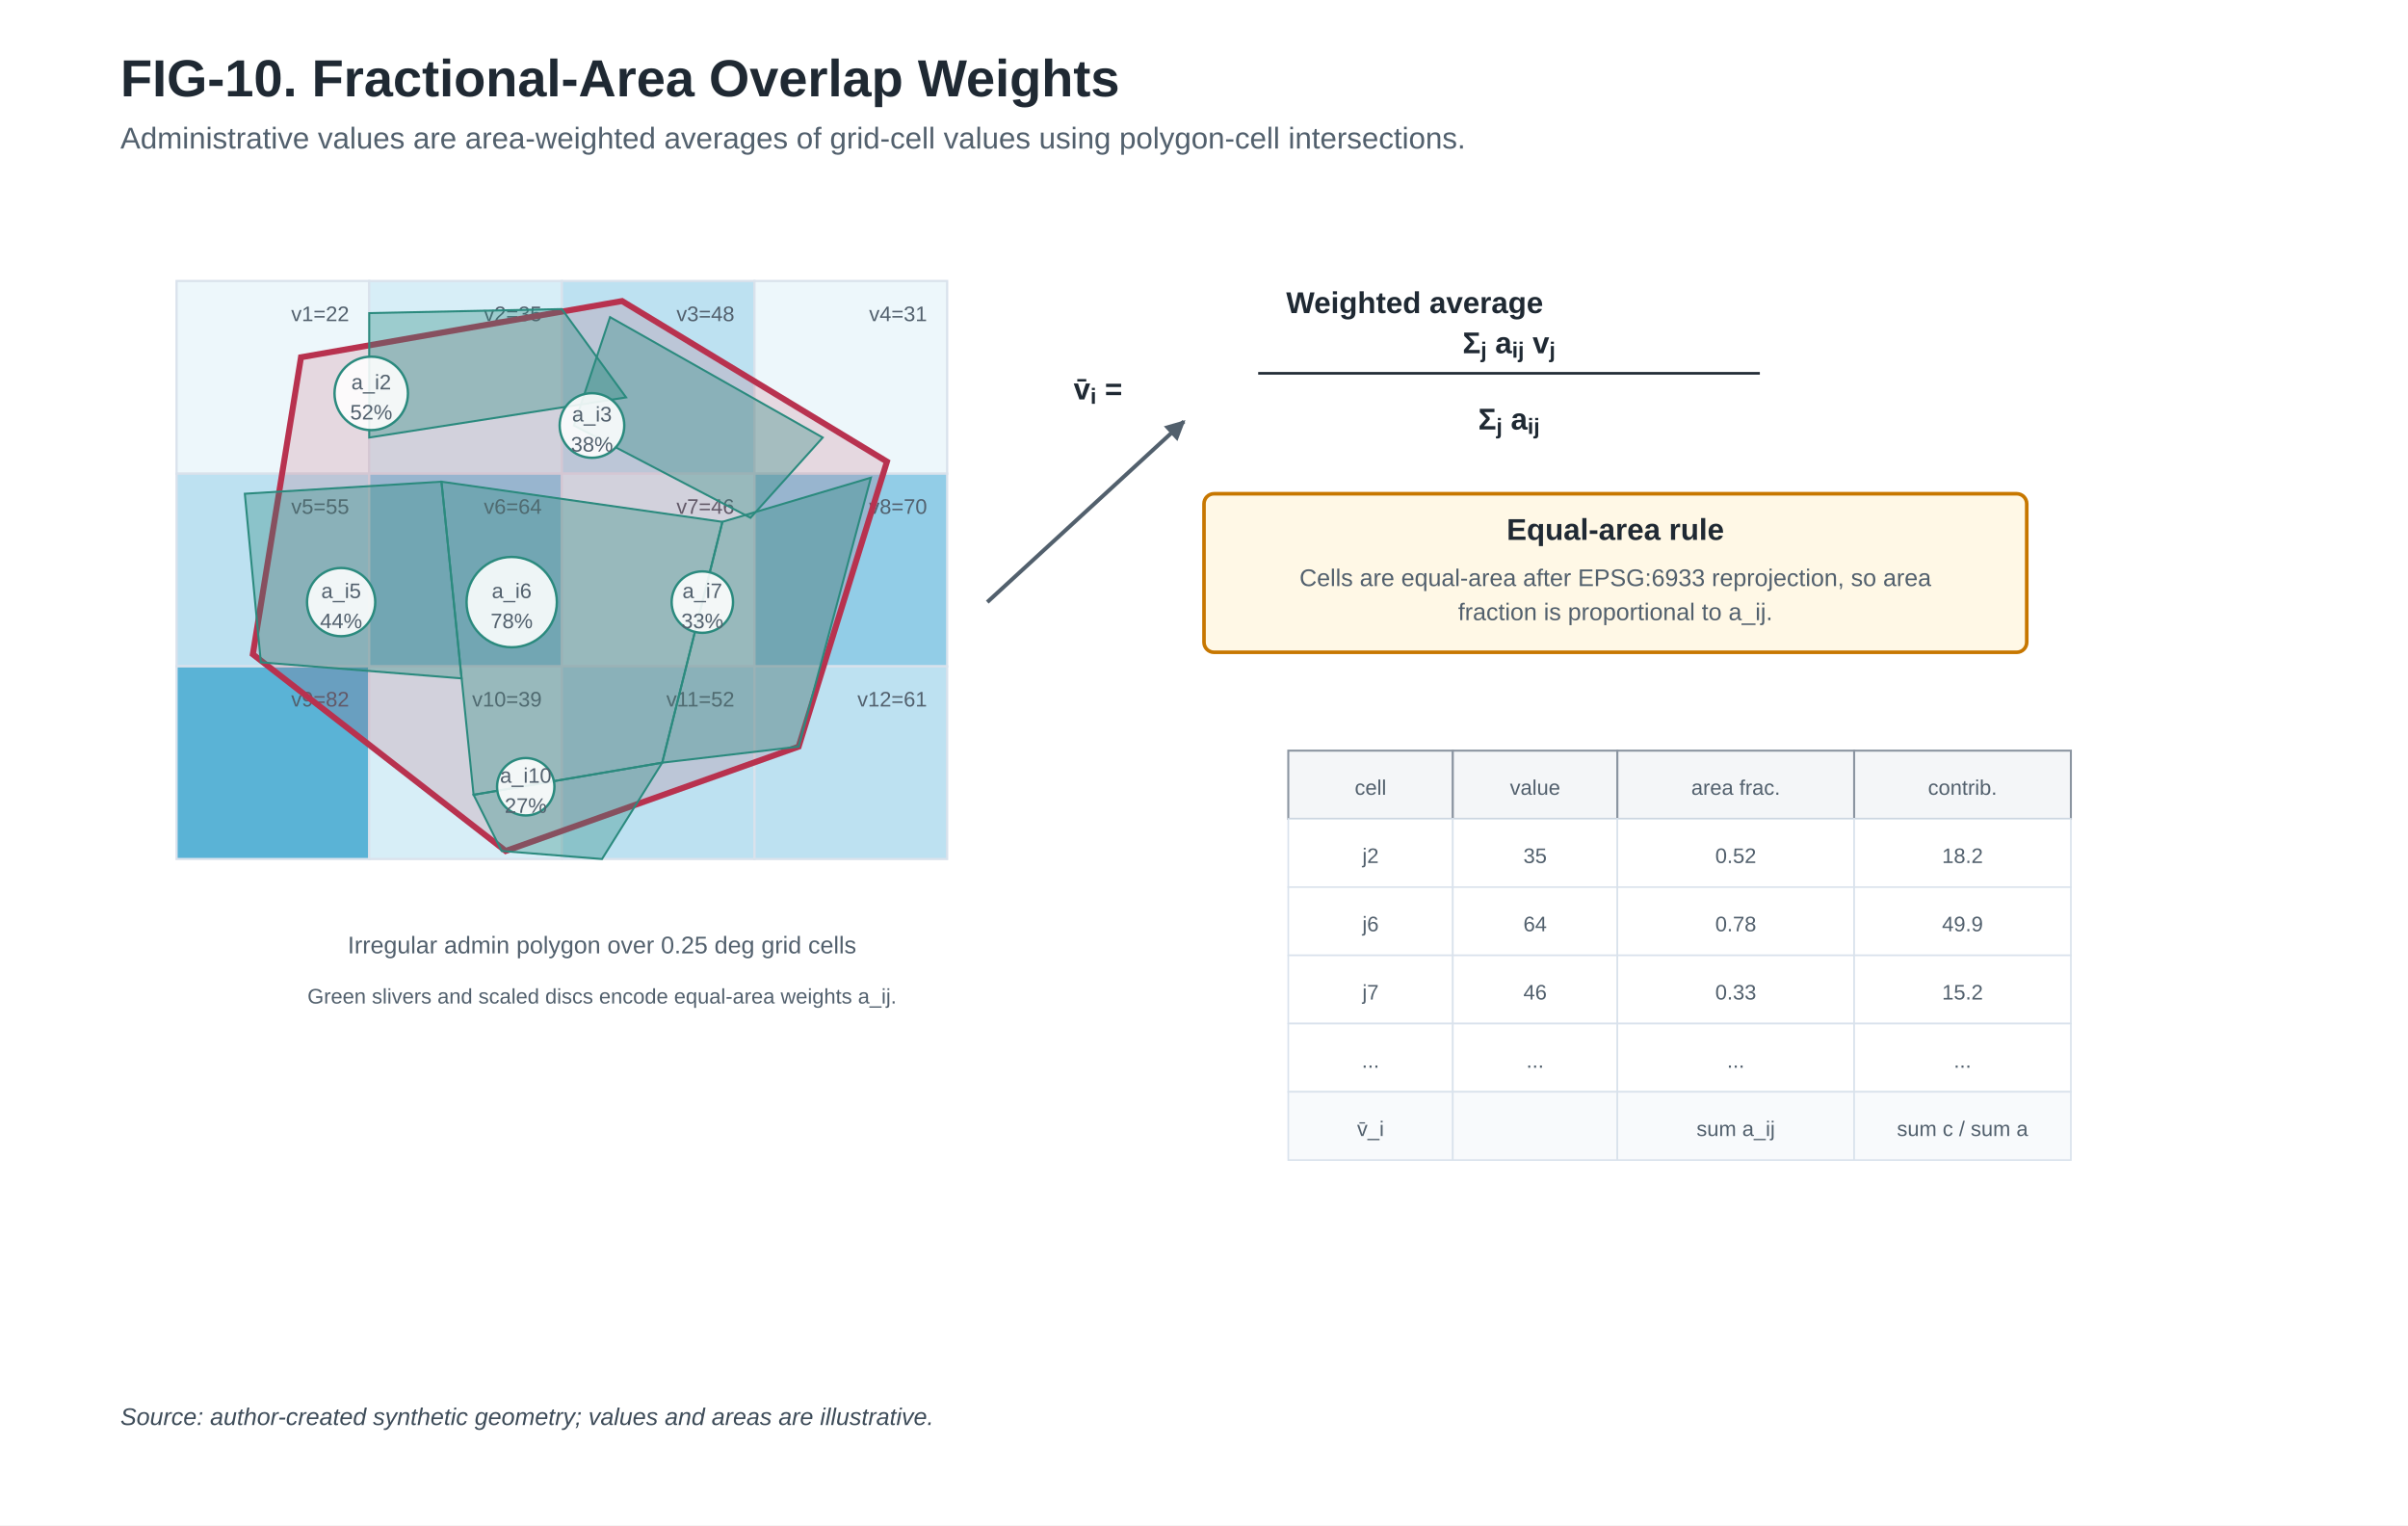
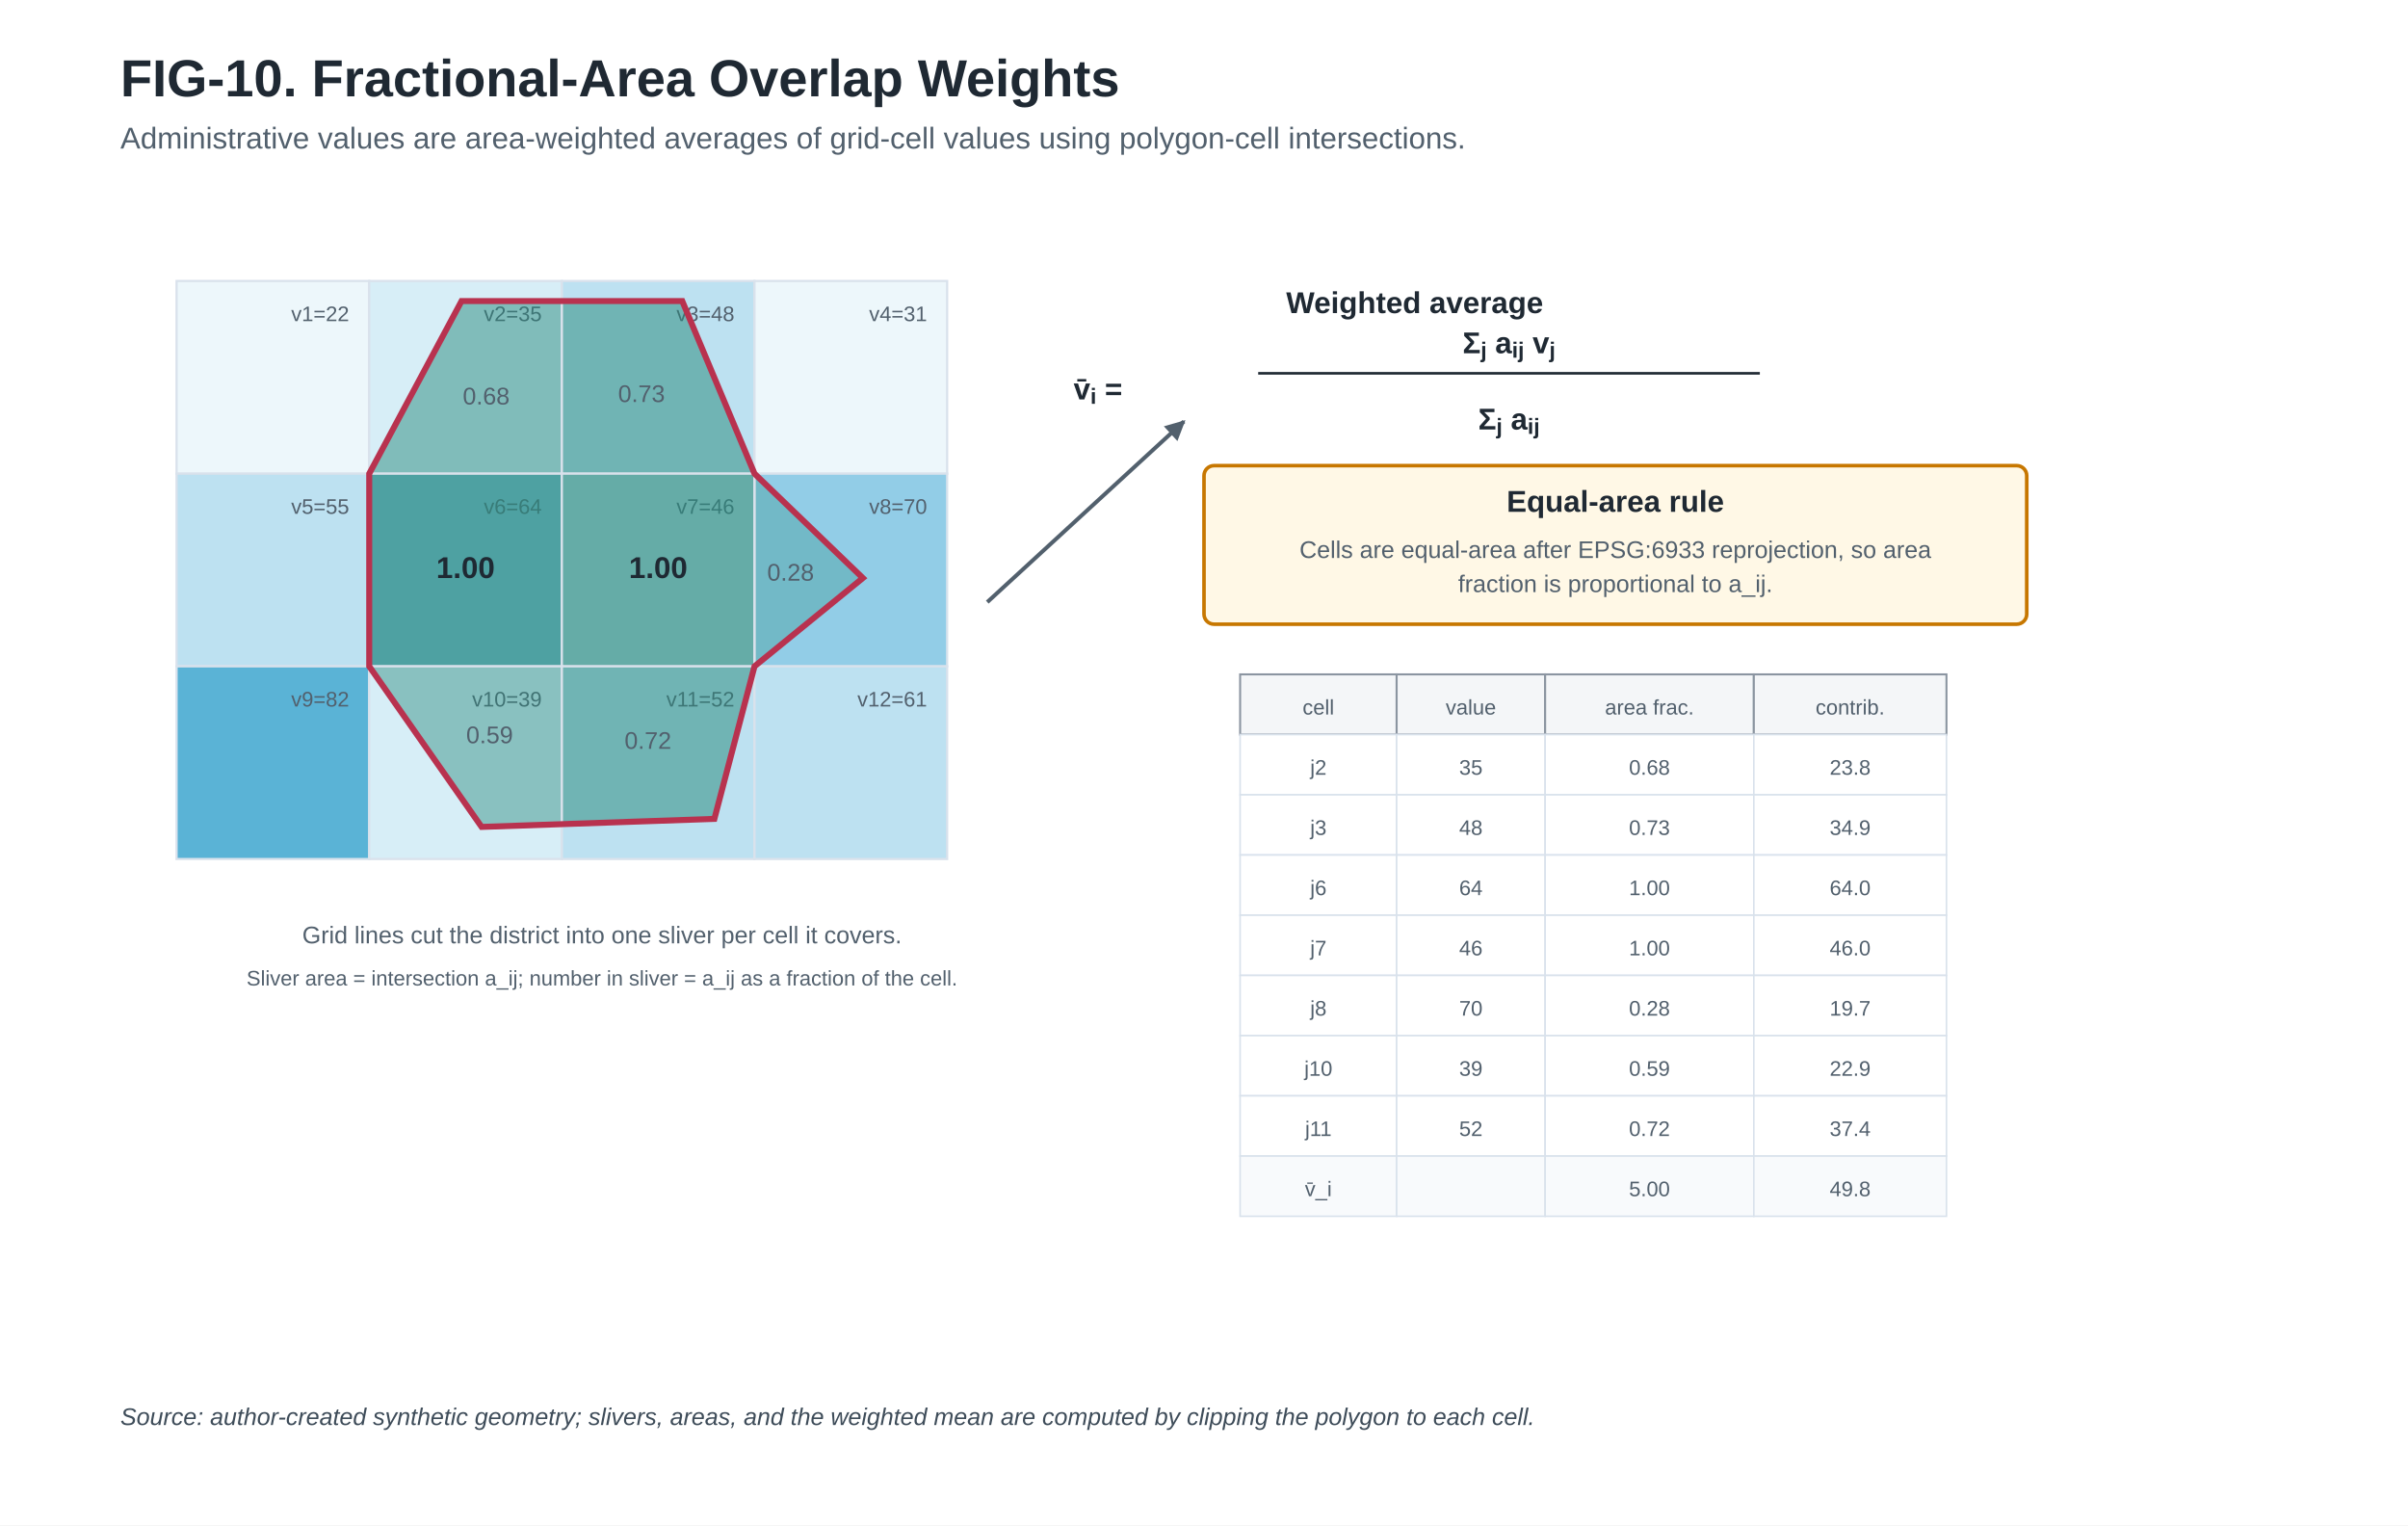
<svg xmlns="http://www.w3.org/2000/svg" width="1200" height="760" viewBox="0 0 1200 760" role="img" aria-labelledby="title desc">
  <style>
text { font-family: Arial, Helvetica, sans-serif; fill: #1f2933; }
.title { font-size: 26px; font-weight: 700; }
.subtitle { font-size: 15px; fill: #52606d; }
.label { font-size: 15px; font-weight: 700; }
.small { font-size: 12px; fill: #52606d; }
.tiny { font-size: 10.5px; fill: #52606d; }
.note { font-size: 12px; fill: #3e4c59; font-style: italic; }
.axis { stroke: #52606d; stroke-width: 1.2; }
.gridline { stroke: #d9e2ec; stroke-width: 1; }
.arrow { stroke: #52606d; stroke-width: 2.0; fill: none; marker-end: url(#arrow); }
</style>
  <defs>
    <marker id="arrow" viewBox="0 0 12 12" refX="10" refY="6" markerWidth="12" markerHeight="12" markerUnits="userSpaceOnUse" orient="auto-start-reverse">
      <path d="M 1 1 L 11 6 L 1 11 z" fill="#52606d" />
    </marker>
  </defs>
  <rect width="1200" height="760" fill="white" />
  <text x="60.0" y="48.0" class="title" text-anchor="start">FIG-10. Fractional-Area Overlap Weights</text>
  <text x="60.0" y="74.0" class="subtitle" text-anchor="start">Administrative values are area-weighted averages of grid-cell values using polygon-cell intersections.</text>
  <rect x="88" y="140" width="96" height="96" rx="0" fill="#edf7fb" stroke="#d9e2ec" stroke-width="1.1" />
  <text x="174.0" y="160.0" class="tiny" text-anchor="end">v1=22</text>
  <rect x="184" y="140" width="96" height="96" rx="0" fill="#d7eef7" stroke="#d9e2ec" stroke-width="1.1" />
  <text x="270.0" y="160.0" class="tiny" text-anchor="end">v2=35</text>
  <rect x="280" y="140" width="96" height="96" rx="0" fill="#bde1f1" stroke="#d9e2ec" stroke-width="1.1" />
  <text x="366.0" y="160.0" class="tiny" text-anchor="end">v3=48</text>
  <rect x="376" y="140" width="96" height="96" rx="0" fill="#edf7fb" stroke="#d9e2ec" stroke-width="1.1" />
  <text x="462.0" y="160.0" class="tiny" text-anchor="end">v4=31</text>
  <rect x="88" y="236" width="96" height="96" rx="0" fill="#bde1f1" stroke="#d9e2ec" stroke-width="1.1" />
  <text x="174.0" y="256.0" class="tiny" text-anchor="end">v5=55</text>
  <rect x="184" y="236" width="96" height="96" rx="0" fill="#92cde7" stroke="#d9e2ec" stroke-width="1.1" />
  <text x="270.0" y="256.0" class="tiny" text-anchor="end">v6=64</text>
  <rect x="280" y="236" width="96" height="96" rx="0" fill="#d7eef7" stroke="#d9e2ec" stroke-width="1.1" />
  <text x="366.0" y="256.0" class="tiny" text-anchor="end">v7=46</text>
  <rect x="376" y="236" width="96" height="96" rx="0" fill="#92cde7" stroke="#d9e2ec" stroke-width="1.1" />
  <text x="462.0" y="256.0" class="tiny" text-anchor="end">v8=70</text>
  <rect x="88" y="332" width="96" height="96" rx="0" fill="#5ab3d6" stroke="#d9e2ec" stroke-width="1.1" />
  <text x="174.0" y="352.0" class="tiny" text-anchor="end">v9=82</text>
  <rect x="184" y="332" width="96" height="96" rx="0" fill="#d7eef7" stroke="#d9e2ec" stroke-width="1.1" />
  <text x="270.0" y="352.0" class="tiny" text-anchor="end">v10=39</text>
  <rect x="280" y="332" width="96" height="96" rx="0" fill="#bde1f1" stroke="#d9e2ec" stroke-width="1.1" />
  <text x="366.0" y="352.0" class="tiny" text-anchor="end">v11=52</text>
  <rect x="376" y="332" width="96" height="96" rx="0" fill="#bde1f1" stroke="#d9e2ec" stroke-width="1.1" />
  <text x="462.0" y="352.0" class="tiny" text-anchor="end">v12=61</text>
-   <polygon points="150,178 310,150 442,230 398,372 252,424 126,326" fill="#b8324f" fill-opacity="0.16" stroke="#b8324f" stroke-width="3" />
-   <polygon points="184,156 280,154 312,198 184,218" fill="#2b8a7e" fill-opacity="0.34" stroke="#2b8a7e" stroke-width="1.0" />
-   <polygon points="304,158 410,218 374,258 286,212" fill="#2b8a7e" fill-opacity="0.34" stroke="#2b8a7e" stroke-width="1.0" />
-   <polygon points="122,246 220,240 230,338 130,330" fill="#2b8a7e" fill-opacity="0.34" stroke="#2b8a7e" stroke-width="1.0" />
-   <polygon points="220,240 360,260 330,380 236,396" fill="#2b8a7e" fill-opacity="0.34" stroke="#2b8a7e" stroke-width="1.0" />
-   <polygon points="360,260 434,238 398,372 330,380" fill="#2b8a7e" fill-opacity="0.34" stroke="#2b8a7e" stroke-width="1.0" />
-   <polygon points="236,396 330,380 300,428 250,424" fill="#2b8a7e" fill-opacity="0.34" stroke="#2b8a7e" stroke-width="1.0" />
-   <circle cx="185" cy="196" r="18.3" fill="white" fill-opacity="0.88" stroke="#2b8a7e" stroke-width="1.2" />
-   <text x="185.0" y="194.0" class="tiny" text-anchor="middle">a_i2</text>
-   <text x="185.0" y="209.0" class="tiny" text-anchor="middle">52%</text>
-   <circle cx="295" cy="212" r="16.1" fill="white" fill-opacity="0.88" stroke="#2b8a7e" stroke-width="1.2" />
-   <text x="295.0" y="210.0" class="tiny" text-anchor="middle">a_i3</text>
-   <text x="295.0" y="225.0" class="tiny" text-anchor="middle">38%</text>
-   <circle cx="170" cy="300" r="17.0" fill="white" fill-opacity="0.88" stroke="#2b8a7e" stroke-width="1.2" />
-   <text x="170.0" y="298.0" class="tiny" text-anchor="middle">a_i5</text>
-   <text x="170.0" y="313.0" class="tiny" text-anchor="middle">44%</text>
-   <circle cx="255" cy="300" r="22.5" fill="white" fill-opacity="0.88" stroke="#2b8a7e" stroke-width="1.2" />
-   <text x="255.0" y="298.0" class="tiny" text-anchor="middle">a_i6</text>
-   <text x="255.0" y="313.0" class="tiny" text-anchor="middle">78%</text>
-   <circle cx="350" cy="300" r="15.3" fill="white" fill-opacity="0.88" stroke="#2b8a7e" stroke-width="1.2" />
-   <text x="350.0" y="298.0" class="tiny" text-anchor="middle">a_i7</text>
-   <text x="350.0" y="313.0" class="tiny" text-anchor="middle">33%</text>
-   <circle cx="262" cy="392" r="14.3" fill="white" fill-opacity="0.88" stroke="#2b8a7e" stroke-width="1.2" />
-   <text x="262.0" y="390.0" class="tiny" text-anchor="middle">a_i10</text>
-   <text x="262.0" y="405.0" class="tiny" text-anchor="middle">27%</text>
-   <text x="300.0" y="475.0" class="small" text-anchor="middle">Irregular admin polygon over 0.25 deg grid cells</text>
-   <text x="300.0" y="500.0" class="tiny" text-anchor="middle">Green slivers and scaled discs encode equal-area weights a_ij.</text>
+   <polygon points="230.0,150.0 280.0,150.0 280.0,236.0 184.0,236.0" fill="#2b8a7e" fill-opacity="0.50" stroke="#d9e2ec" stroke-width="1.1" />
+   <polygon points="280.0,236.0 280.0,150.0 340.0,150.0 376.0,236.0" fill="#2b8a7e" fill-opacity="0.52" stroke="#d9e2ec" stroke-width="1.1" />
+   <polygon points="184.0,236.0 280.0,236.0 280.0,332.0 184.0,332.0" fill="#2b8a7e" fill-opacity="0.66" stroke="#d9e2ec" stroke-width="1.1" />
+   <polygon points="280.0,332.0 280.0,236.0 376.0,236.0 376.0,332.0" fill="#2b8a7e" fill-opacity="0.66" stroke="#d9e2ec" stroke-width="1.1" />
+   <polygon points="376.0,236.0 430.0,288.0 376.0,332.0" fill="#2b8a7e" fill-opacity="0.30" stroke="#d9e2ec" stroke-width="1.1" />
+   <polygon points="280.0,332.0 280.0,410.6 240.0,412.0 184.0,332.0" fill="#2b8a7e" fill-opacity="0.45" stroke="#d9e2ec" stroke-width="1.1" />
+   <polygon points="280.0,332.0 376.0,332.0 356.0,408.0 280.0,410.6" fill="#2b8a7e" fill-opacity="0.52" stroke="#d9e2ec" stroke-width="1.1" />
+   <polygon points="230.0,150.0 340.0,150.0 376.0,236.0 430.0,288.0 376.0,332.0 356.0,408.0 240.0,412.0 184.0,332.0 184.0,236.0" fill="none" stroke="#b8324f" stroke-width="3" />
+   <text x="242.3" y="201.5" class="small" text-anchor="middle">0.68</text>
+   <text x="319.7" y="200.3" class="small" text-anchor="middle">0.73</text>
+   <text x="232.0" y="288.0" class="label" text-anchor="middle">1.00</text>
+   <text x="328.0" y="288.0" class="label" text-anchor="middle">1.00</text>
+   <text x="394.0" y="289.3" class="small" text-anchor="middle">0.28</text>
+   <text x="244.0" y="370.3" class="small" text-anchor="middle">0.59</text>
+   <text x="322.9" y="373.1" class="small" text-anchor="middle">0.72</text>
+   <text x="300.0" y="470.0" class="small" text-anchor="middle">Grid lines cut the district into one sliver per cell it covers.</text>
+   <text x="300.0" y="491.0" class="tiny" text-anchor="middle">Sliver area = intersection a_ij; number in sliver = a_ij as a fraction of the cell.</text>
  <text x="705.0" y="156.0" class="label" text-anchor="middle">Weighted average</text>
  <g>
    <text x="535.0" y="199.0" class="label" text-anchor="start">v̄<tspan baseline-shift="sub" font-size="11px">i</tspan> =</text>
    <line x1="627.0" y1="186.0" x2="877.0" y2="186.0" stroke="#1f2933" stroke-width="1.3" />
    <text x="752.0" y="176.0" class="label" text-anchor="middle">Σ<tspan baseline-shift="sub" font-size="11px">j</tspan> a<tspan baseline-shift="sub" font-size="11px">ij</tspan> v<tspan baseline-shift="sub" font-size="11px">j</tspan>
    </text>
    <text x="752.0" y="214.0" class="label" text-anchor="middle">Σ<tspan baseline-shift="sub" font-size="11px">j</tspan> a<tspan baseline-shift="sub" font-size="11px">ij</tspan>
    </text>
  </g>
  <path class="arrow" d="M 492.0 300.0 L 590.0 210.0" />
-   <rect x="600" y="246" width="410" height="79" rx="5" fill="#fff8e6" stroke="#c77700" stroke-width="1.8" class="flow-box" />
-   <text x="805.0" y="269.0" class="label" text-anchor="middle" data-box="600,246,410,79">Equal-area rule</text>
-   <text x="805.0" y="292.0" class="small" text-anchor="middle" data-box="600,246,410,79">Cells are equal-area after EPSG:6933 reprojection, so area</text>
-   <text x="805.0" y="309.0" class="small" text-anchor="middle" data-box="600,246,410,79">fraction is proportional to a_ij.</text>
-   <rect x="642" y="374" width="82" height="34" rx="0" fill="#f4f6f8" stroke="#8b95a1" stroke-width="1.0" />
-   <text x="683.0" y="396.0" class="tiny" text-anchor="middle">cell</text>
-   <rect x="724" y="374" width="82" height="34" rx="0" fill="#f4f6f8" stroke="#8b95a1" stroke-width="1.0" />
-   <text x="765.0" y="396.0" class="tiny" text-anchor="middle">value</text>
-   <rect x="806" y="374" width="118" height="34" rx="0" fill="#f4f6f8" stroke="#8b95a1" stroke-width="1.0" />
-   <text x="865.0" y="396.0" class="tiny" text-anchor="middle">area frac.</text>
-   <rect x="924" y="374" width="108" height="34" rx="0" fill="#f4f6f8" stroke="#8b95a1" stroke-width="1.0" />
-   <text x="978.0" y="396.0" class="tiny" text-anchor="middle">contrib.</text>
-   <rect x="642" y="408" width="82" height="34" rx="0" fill="white" stroke="#d9e2ec" stroke-width="0.8" />
-   <text x="683.0" y="430.0" class="tiny" text-anchor="middle">j2</text>
-   <rect x="724" y="408" width="82" height="34" rx="0" fill="white" stroke="#d9e2ec" stroke-width="0.8" />
-   <text x="765.0" y="430.0" class="tiny" text-anchor="middle">35</text>
-   <rect x="806" y="408" width="118" height="34" rx="0" fill="white" stroke="#d9e2ec" stroke-width="0.8" />
-   <text x="865.0" y="430.0" class="tiny" text-anchor="middle">0.52</text>
-   <rect x="924" y="408" width="108" height="34" rx="0" fill="white" stroke="#d9e2ec" stroke-width="0.8" />
-   <text x="978.0" y="430.0" class="tiny" text-anchor="middle">18.2</text>
-   <rect x="642" y="442" width="82" height="34" rx="0" fill="white" stroke="#d9e2ec" stroke-width="0.8" />
-   <text x="683.0" y="464.0" class="tiny" text-anchor="middle">j6</text>
-   <rect x="724" y="442" width="82" height="34" rx="0" fill="white" stroke="#d9e2ec" stroke-width="0.8" />
-   <text x="765.0" y="464.0" class="tiny" text-anchor="middle">64</text>
-   <rect x="806" y="442" width="118" height="34" rx="0" fill="white" stroke="#d9e2ec" stroke-width="0.8" />
-   <text x="865.0" y="464.0" class="tiny" text-anchor="middle">0.78</text>
-   <rect x="924" y="442" width="108" height="34" rx="0" fill="white" stroke="#d9e2ec" stroke-width="0.8" />
-   <text x="978.0" y="464.0" class="tiny" text-anchor="middle">49.9</text>
-   <rect x="642" y="476" width="82" height="34" rx="0" fill="white" stroke="#d9e2ec" stroke-width="0.8" />
-   <text x="683.0" y="498.0" class="tiny" text-anchor="middle">j7</text>
-   <rect x="724" y="476" width="82" height="34" rx="0" fill="white" stroke="#d9e2ec" stroke-width="0.8" />
-   <text x="765.0" y="498.0" class="tiny" text-anchor="middle">46</text>
-   <rect x="806" y="476" width="118" height="34" rx="0" fill="white" stroke="#d9e2ec" stroke-width="0.8" />
-   <text x="865.0" y="498.0" class="tiny" text-anchor="middle">0.33</text>
-   <rect x="924" y="476" width="108" height="34" rx="0" fill="white" stroke="#d9e2ec" stroke-width="0.8" />
-   <text x="978.0" y="498.0" class="tiny" text-anchor="middle">15.2</text>
-   <rect x="642" y="510" width="82" height="34" rx="0" fill="white" stroke="#d9e2ec" stroke-width="0.8" />
-   <text x="683.0" y="532.0" class="tiny" text-anchor="middle">...</text>
-   <rect x="724" y="510" width="82" height="34" rx="0" fill="white" stroke="#d9e2ec" stroke-width="0.8" />
-   <text x="765.0" y="532.0" class="tiny" text-anchor="middle">...</text>
-   <rect x="806" y="510" width="118" height="34" rx="0" fill="white" stroke="#d9e2ec" stroke-width="0.8" />
-   <text x="865.0" y="532.0" class="tiny" text-anchor="middle">...</text>
-   <rect x="924" y="510" width="108" height="34" rx="0" fill="white" stroke="#d9e2ec" stroke-width="0.8" />
-   <text x="978.0" y="532.0" class="tiny" text-anchor="middle">...</text>
-   <rect x="642" y="544" width="82" height="34" rx="0" fill="#f8fafc" stroke="#d9e2ec" stroke-width="0.8" />
-   <text x="683.0" y="566.0" class="tiny" text-anchor="middle">v̄_i</text>
-   <rect x="724" y="544" width="82" height="34" rx="0" fill="#f8fafc" stroke="#d9e2ec" stroke-width="0.8" />
-   <text x="765.0" y="566.0" class="tiny" text-anchor="middle" />
-   <rect x="806" y="544" width="118" height="34" rx="0" fill="#f8fafc" stroke="#d9e2ec" stroke-width="0.8" />
-   <text x="865.0" y="566.0" class="tiny" text-anchor="middle">sum a_ij</text>
-   <rect x="924" y="544" width="108" height="34" rx="0" fill="#f8fafc" stroke="#d9e2ec" stroke-width="0.8" />
-   <text x="978.0" y="566.0" class="tiny" text-anchor="middle">sum c / sum a</text>
-   <text x="60.0" y="710.0" class="note" text-anchor="start">Source: author-created synthetic geometry; values and areas are illustrative.</text>
+   <rect x="600" y="232" width="410" height="79" rx="5" fill="#fff8e6" stroke="#c77700" stroke-width="1.8" class="flow-box" />
+   <text x="805.0" y="255.0" class="label" text-anchor="middle" data-box="600,232,410,79">Equal-area rule</text>
+   <text x="805.0" y="278.0" class="small" text-anchor="middle" data-box="600,232,410,79">Cells are equal-area after EPSG:6933 reprojection, so area</text>
+   <text x="805.0" y="295.0" class="small" text-anchor="middle" data-box="600,232,410,79">fraction is proportional to a_ij.</text>
+   <rect x="618" y="336" width="78" height="30" rx="0" fill="#f4f6f8" stroke="#8b95a1" stroke-width="1.0" />
+   <text x="657.0" y="356.0" class="tiny" text-anchor="middle">cell</text>
+   <rect x="696" y="336" width="74" height="30" rx="0" fill="#f4f6f8" stroke="#8b95a1" stroke-width="1.0" />
+   <text x="733.0" y="356.0" class="tiny" text-anchor="middle">value</text>
+   <rect x="770" y="336" width="104" height="30" rx="0" fill="#f4f6f8" stroke="#8b95a1" stroke-width="1.0" />
+   <text x="822.0" y="356.0" class="tiny" text-anchor="middle">area frac.</text>
+   <rect x="874" y="336" width="96" height="30" rx="0" fill="#f4f6f8" stroke="#8b95a1" stroke-width="1.0" />
+   <text x="922.0" y="356.0" class="tiny" text-anchor="middle">contrib.</text>
+   <rect x="618" y="366" width="78" height="30" rx="0" fill="white" stroke="#d9e2ec" stroke-width="0.8" />
+   <text x="657.0" y="386.0" class="tiny" text-anchor="middle">j2</text>
+   <rect x="696" y="366" width="74" height="30" rx="0" fill="white" stroke="#d9e2ec" stroke-width="0.8" />
+   <text x="733.0" y="386.0" class="tiny" text-anchor="middle">35</text>
+   <rect x="770" y="366" width="104" height="30" rx="0" fill="white" stroke="#d9e2ec" stroke-width="0.8" />
+   <text x="822.0" y="386.0" class="tiny" text-anchor="middle">0.68</text>
+   <rect x="874" y="366" width="96" height="30" rx="0" fill="white" stroke="#d9e2ec" stroke-width="0.8" />
+   <text x="922.0" y="386.0" class="tiny" text-anchor="middle">23.8</text>
+   <rect x="618" y="396" width="78" height="30" rx="0" fill="white" stroke="#d9e2ec" stroke-width="0.8" />
+   <text x="657.0" y="416.0" class="tiny" text-anchor="middle">j3</text>
+   <rect x="696" y="396" width="74" height="30" rx="0" fill="white" stroke="#d9e2ec" stroke-width="0.8" />
+   <text x="733.0" y="416.0" class="tiny" text-anchor="middle">48</text>
+   <rect x="770" y="396" width="104" height="30" rx="0" fill="white" stroke="#d9e2ec" stroke-width="0.8" />
+   <text x="822.0" y="416.0" class="tiny" text-anchor="middle">0.73</text>
+   <rect x="874" y="396" width="96" height="30" rx="0" fill="white" stroke="#d9e2ec" stroke-width="0.8" />
+   <text x="922.0" y="416.0" class="tiny" text-anchor="middle">34.9</text>
+   <rect x="618" y="426" width="78" height="30" rx="0" fill="white" stroke="#d9e2ec" stroke-width="0.8" />
+   <text x="657.0" y="446.0" class="tiny" text-anchor="middle">j6</text>
+   <rect x="696" y="426" width="74" height="30" rx="0" fill="white" stroke="#d9e2ec" stroke-width="0.8" />
+   <text x="733.0" y="446.0" class="tiny" text-anchor="middle">64</text>
+   <rect x="770" y="426" width="104" height="30" rx="0" fill="white" stroke="#d9e2ec" stroke-width="0.8" />
+   <text x="822.0" y="446.0" class="tiny" text-anchor="middle">1.00</text>
+   <rect x="874" y="426" width="96" height="30" rx="0" fill="white" stroke="#d9e2ec" stroke-width="0.8" />
+   <text x="922.0" y="446.0" class="tiny" text-anchor="middle">64.0</text>
+   <rect x="618" y="456" width="78" height="30" rx="0" fill="white" stroke="#d9e2ec" stroke-width="0.8" />
+   <text x="657.0" y="476.0" class="tiny" text-anchor="middle">j7</text>
+   <rect x="696" y="456" width="74" height="30" rx="0" fill="white" stroke="#d9e2ec" stroke-width="0.8" />
+   <text x="733.0" y="476.0" class="tiny" text-anchor="middle">46</text>
+   <rect x="770" y="456" width="104" height="30" rx="0" fill="white" stroke="#d9e2ec" stroke-width="0.8" />
+   <text x="822.0" y="476.0" class="tiny" text-anchor="middle">1.00</text>
+   <rect x="874" y="456" width="96" height="30" rx="0" fill="white" stroke="#d9e2ec" stroke-width="0.8" />
+   <text x="922.0" y="476.0" class="tiny" text-anchor="middle">46.0</text>
+   <rect x="618" y="486" width="78" height="30" rx="0" fill="white" stroke="#d9e2ec" stroke-width="0.8" />
+   <text x="657.0" y="506.0" class="tiny" text-anchor="middle">j8</text>
+   <rect x="696" y="486" width="74" height="30" rx="0" fill="white" stroke="#d9e2ec" stroke-width="0.8" />
+   <text x="733.0" y="506.0" class="tiny" text-anchor="middle">70</text>
+   <rect x="770" y="486" width="104" height="30" rx="0" fill="white" stroke="#d9e2ec" stroke-width="0.8" />
+   <text x="822.0" y="506.0" class="tiny" text-anchor="middle">0.28</text>
+   <rect x="874" y="486" width="96" height="30" rx="0" fill="white" stroke="#d9e2ec" stroke-width="0.8" />
+   <text x="922.0" y="506.0" class="tiny" text-anchor="middle">19.7</text>
+   <rect x="618" y="516" width="78" height="30" rx="0" fill="white" stroke="#d9e2ec" stroke-width="0.8" />
+   <text x="657.0" y="536.0" class="tiny" text-anchor="middle">j10</text>
+   <rect x="696" y="516" width="74" height="30" rx="0" fill="white" stroke="#d9e2ec" stroke-width="0.8" />
+   <text x="733.0" y="536.0" class="tiny" text-anchor="middle">39</text>
+   <rect x="770" y="516" width="104" height="30" rx="0" fill="white" stroke="#d9e2ec" stroke-width="0.8" />
+   <text x="822.0" y="536.0" class="tiny" text-anchor="middle">0.59</text>
+   <rect x="874" y="516" width="96" height="30" rx="0" fill="white" stroke="#d9e2ec" stroke-width="0.8" />
+   <text x="922.0" y="536.0" class="tiny" text-anchor="middle">22.9</text>
+   <rect x="618" y="546" width="78" height="30" rx="0" fill="white" stroke="#d9e2ec" stroke-width="0.8" />
+   <text x="657.0" y="566.0" class="tiny" text-anchor="middle">j11</text>
+   <rect x="696" y="546" width="74" height="30" rx="0" fill="white" stroke="#d9e2ec" stroke-width="0.8" />
+   <text x="733.0" y="566.0" class="tiny" text-anchor="middle">52</text>
+   <rect x="770" y="546" width="104" height="30" rx="0" fill="white" stroke="#d9e2ec" stroke-width="0.8" />
+   <text x="822.0" y="566.0" class="tiny" text-anchor="middle">0.72</text>
+   <rect x="874" y="546" width="96" height="30" rx="0" fill="white" stroke="#d9e2ec" stroke-width="0.8" />
+   <text x="922.0" y="566.0" class="tiny" text-anchor="middle">37.4</text>
+   <rect x="618" y="576" width="78" height="30" rx="0" fill="#f8fafc" stroke="#d9e2ec" stroke-width="0.8" />
+   <text x="657.0" y="596.0" class="tiny" text-anchor="middle">v̄_i</text>
+   <rect x="696" y="576" width="74" height="30" rx="0" fill="#f8fafc" stroke="#d9e2ec" stroke-width="0.8" />
+   <text x="733.0" y="596.0" class="tiny" text-anchor="middle" />
+   <rect x="770" y="576" width="104" height="30" rx="0" fill="#f8fafc" stroke="#d9e2ec" stroke-width="0.8" />
+   <text x="822.0" y="596.0" class="tiny" text-anchor="middle">5.00</text>
+   <rect x="874" y="576" width="96" height="30" rx="0" fill="#f8fafc" stroke="#d9e2ec" stroke-width="0.8" />
+   <text x="922.0" y="596.0" class="tiny" text-anchor="middle">49.8</text>
+   <text x="60.0" y="710.0" class="note" text-anchor="start">Source: author-created synthetic geometry; slivers, areas, and the weighted mean are computed by clipping the polygon to each cell.</text>
</svg>
